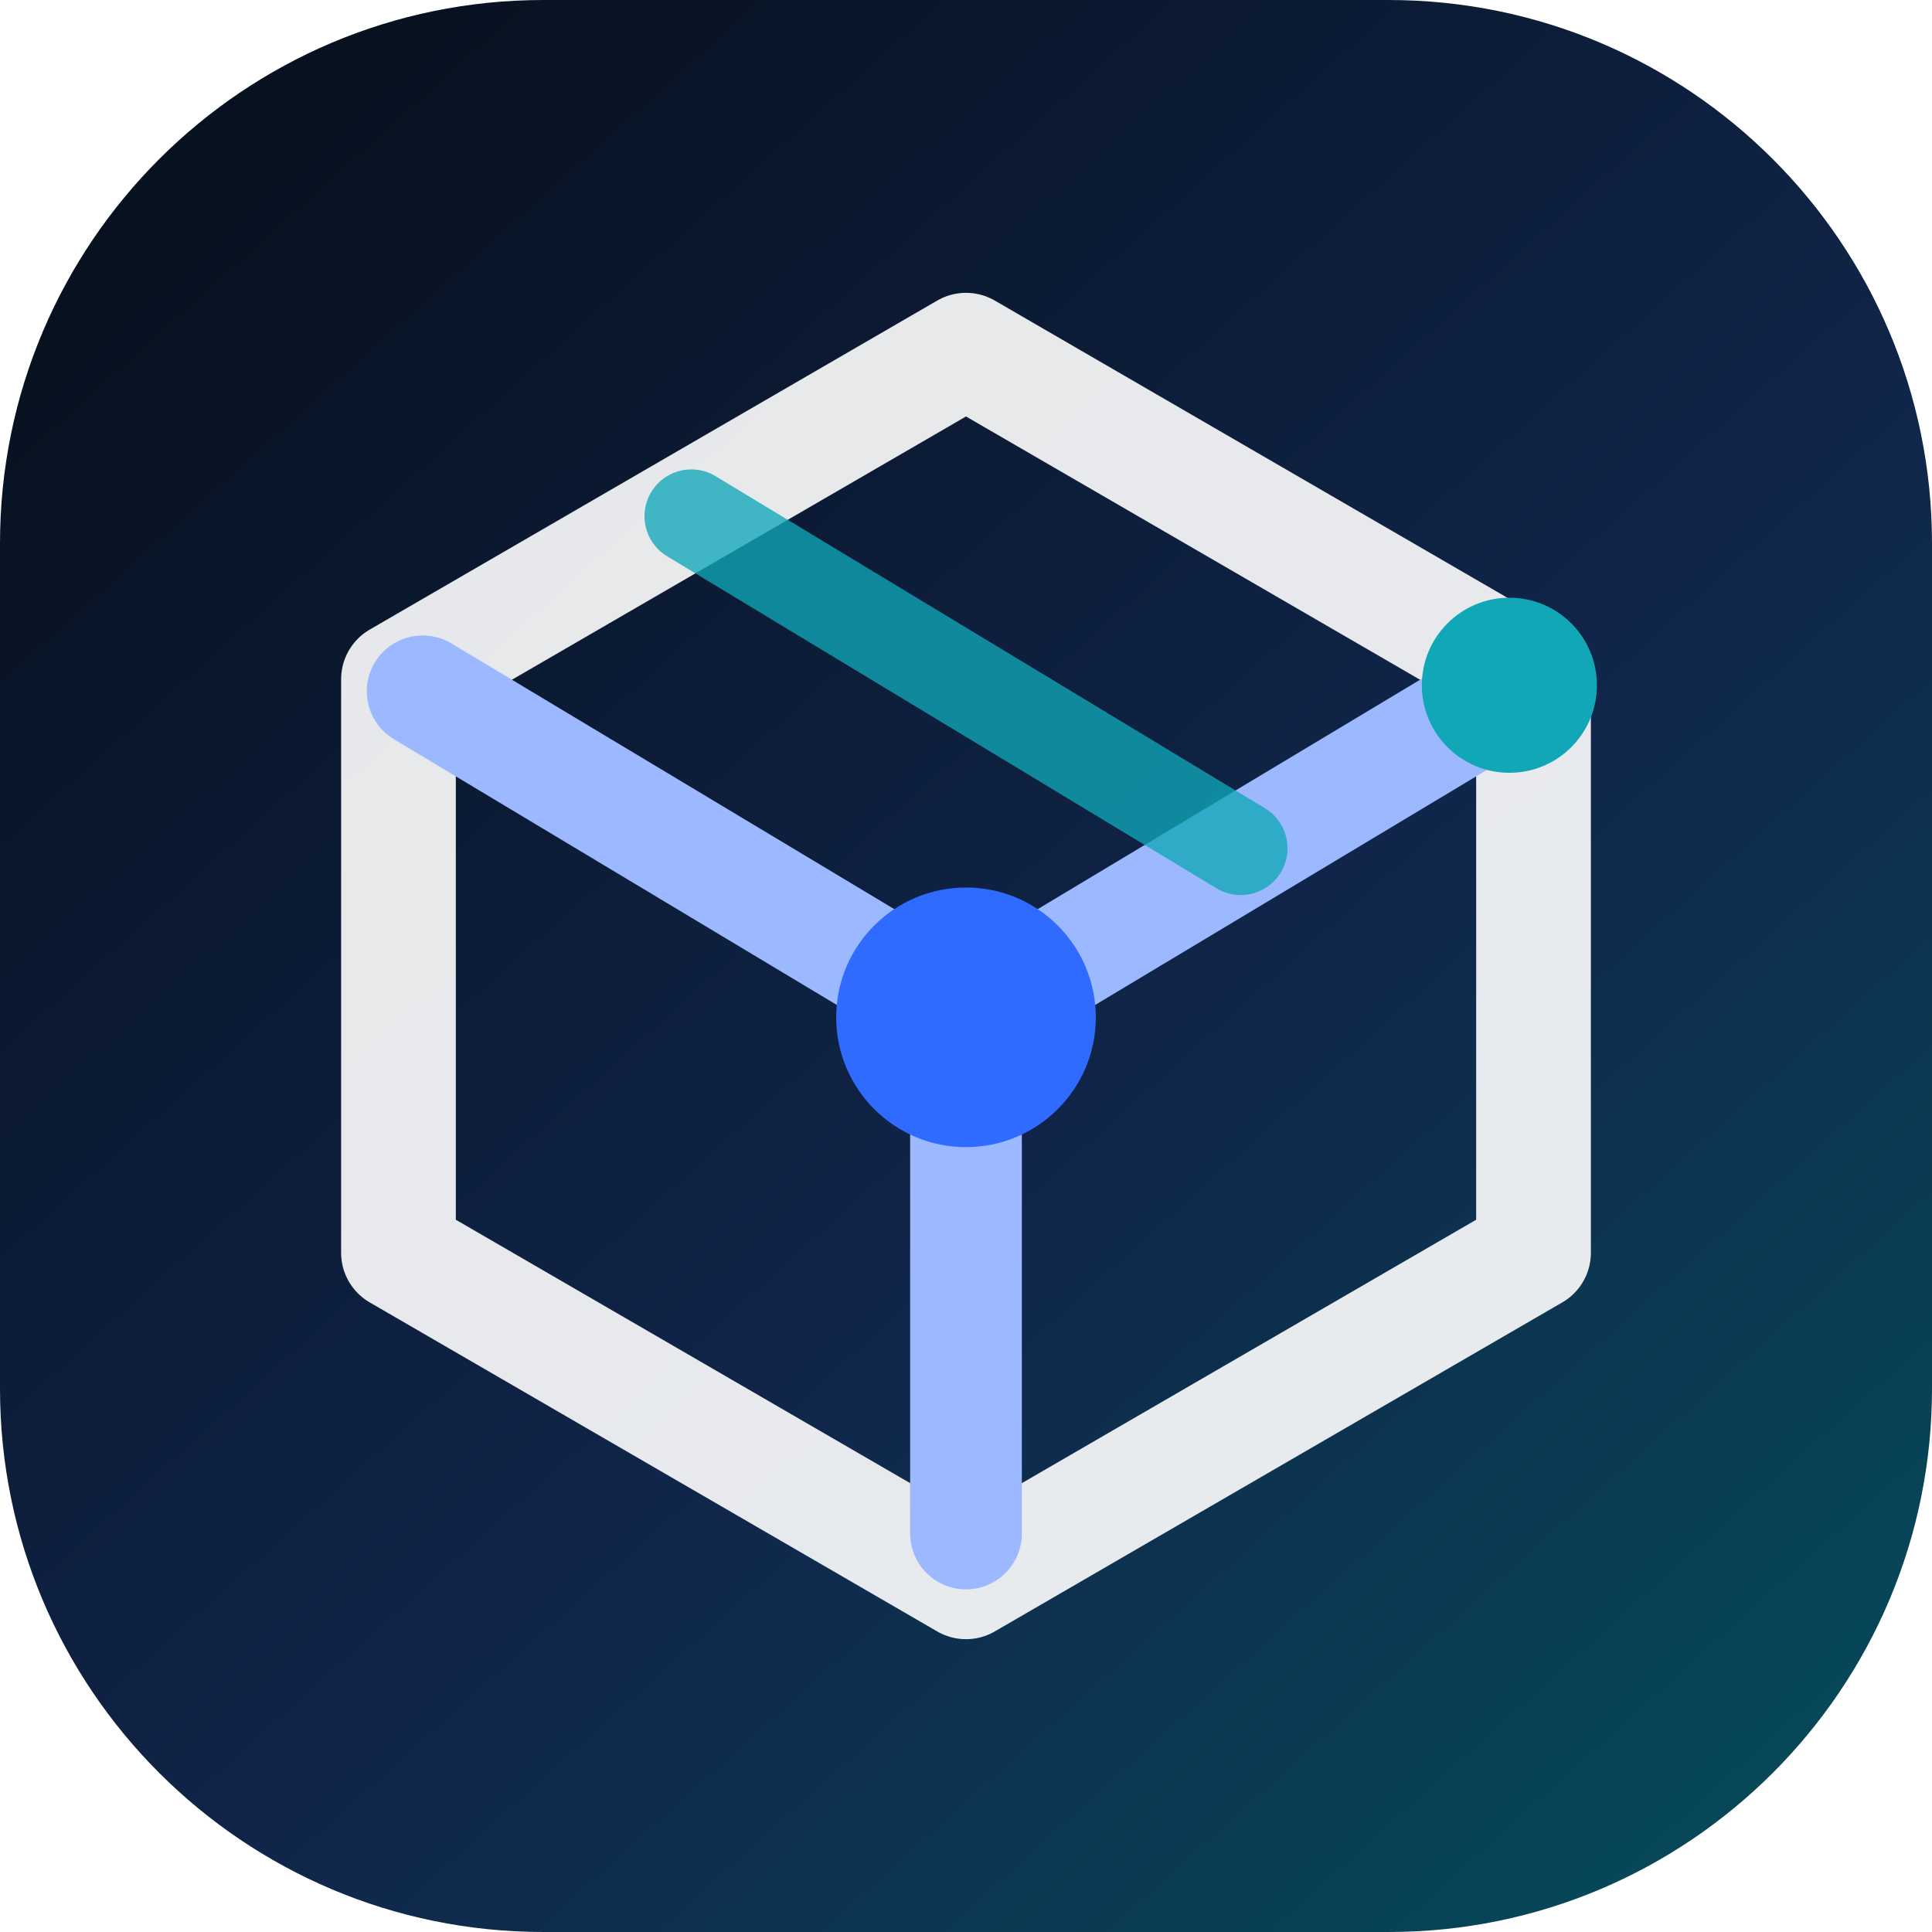
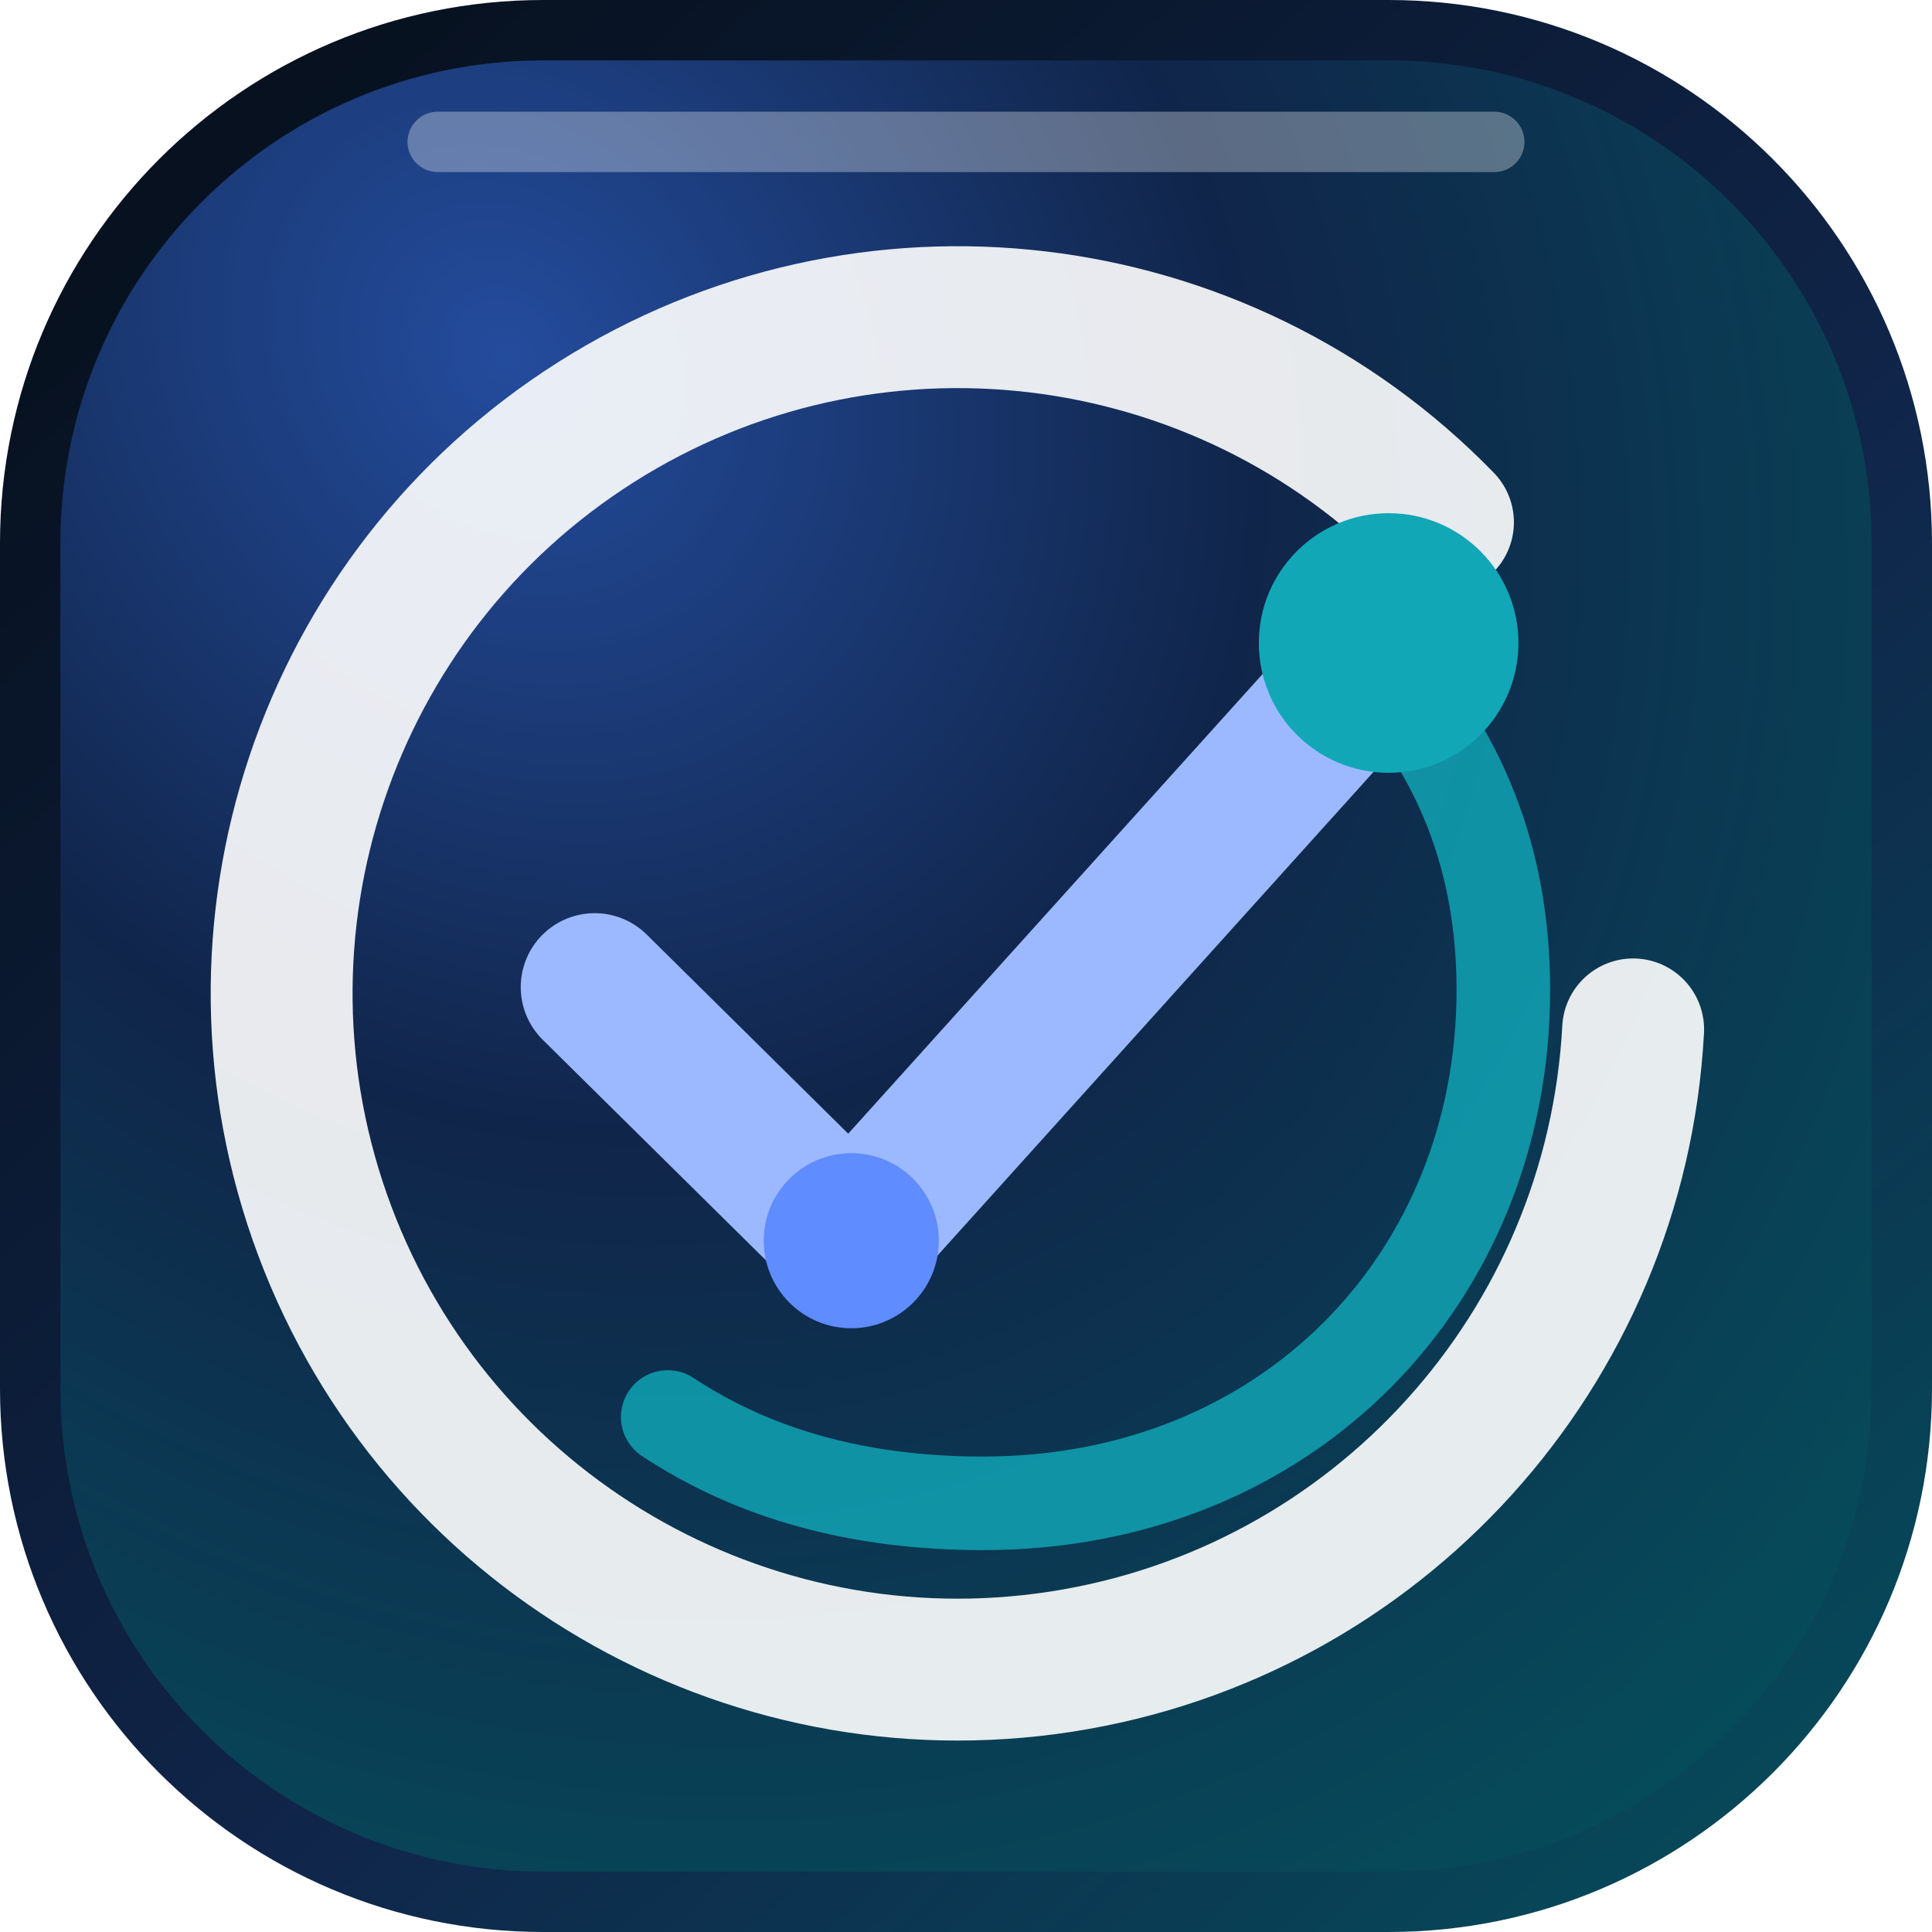
<svg xmlns="http://www.w3.org/2000/svg" width="32" height="32" viewBox="0 0 32 32" fill="none">
  <rect width="32" height="32" rx="9" fill="url(#bg)" />
-   <path d="M16 5.8 25.4 11.25v9.5L16 26.2 6.6 20.75v-9.5L16 5.8Z" stroke="rgba(255,255,255,0.9)" stroke-width="1.9" stroke-linejoin="round" />
-   <path d="M7 11.45 16 16.85l9-5.4M16 16.85v8.55" stroke="#9CB9FF" stroke-width="1.85" stroke-linecap="round" stroke-linejoin="round" />
-   <path d="M11.45 8.55 20.55 14.05" stroke="rgba(17,167,183,0.78)" stroke-width="1.55" stroke-linecap="round" />
-   <circle cx="16" cy="16.85" r="2.15" fill="#2F6BFF" />
-   <circle cx="25" cy="11.35" r="1.45" fill="#11A7B7" />
+   <rect x="1" y="1" width="30" height="30" rx="8" fill="url(#inner)" />
+   <path d="M23.9 8.65A11.2 11.2 0 1 0 27.05 17.05" stroke="rgba(255,255,255,0.9)" stroke-width="2.35" stroke-linecap="round" />
+   <path d="M9.85 16.35 14.1 20.55 22.8 10.9" stroke="#9CB9FF" stroke-width="2.45" stroke-linecap="round" stroke-linejoin="round" />
+   <path d="M22.75 10.9c1.45 1.55 2.15 3.35 2.15 5.5 0 4.75-3.55 8.5-8.62 8.5-2.05 0-3.78-.48-5.22-1.43" stroke="rgba(17,167,183,0.82)" stroke-width="1.55" stroke-linecap="round" />
+   <circle cx="23" cy="10.65" r="2.15" fill="#11A7B7" />
+   <circle cx="14.1" cy="20.55" r="1.45" fill="#5F8CFF" />
+   <path d="M7.25 2.35h17.5" stroke="rgba(255,255,255,0.32)" stroke-linecap="round" />
  <defs>
    <linearGradient id="bg" x1="4" y1="2" x2="30" y2="31" gradientUnits="userSpaceOnUse">
      <stop stop-color="#07111F" />
      <stop offset="0.56" stop-color="#10254A" />
      <stop offset="1" stop-color="#064B5A" />
    </linearGradient>
+     <radialGradient id="inner" cx="0" cy="0" r="1" gradientUnits="userSpaceOnUse" gradientTransform="translate(8.5 6) rotate(50) scale(30 26)">
+       <stop stop-color="#244C9D" />
+       <stop offset="0.45" stop-color="#10254A" />
+       <stop offset="1" stop-color="#064B5A" />
+     </radialGradient>
  </defs>
</svg>
